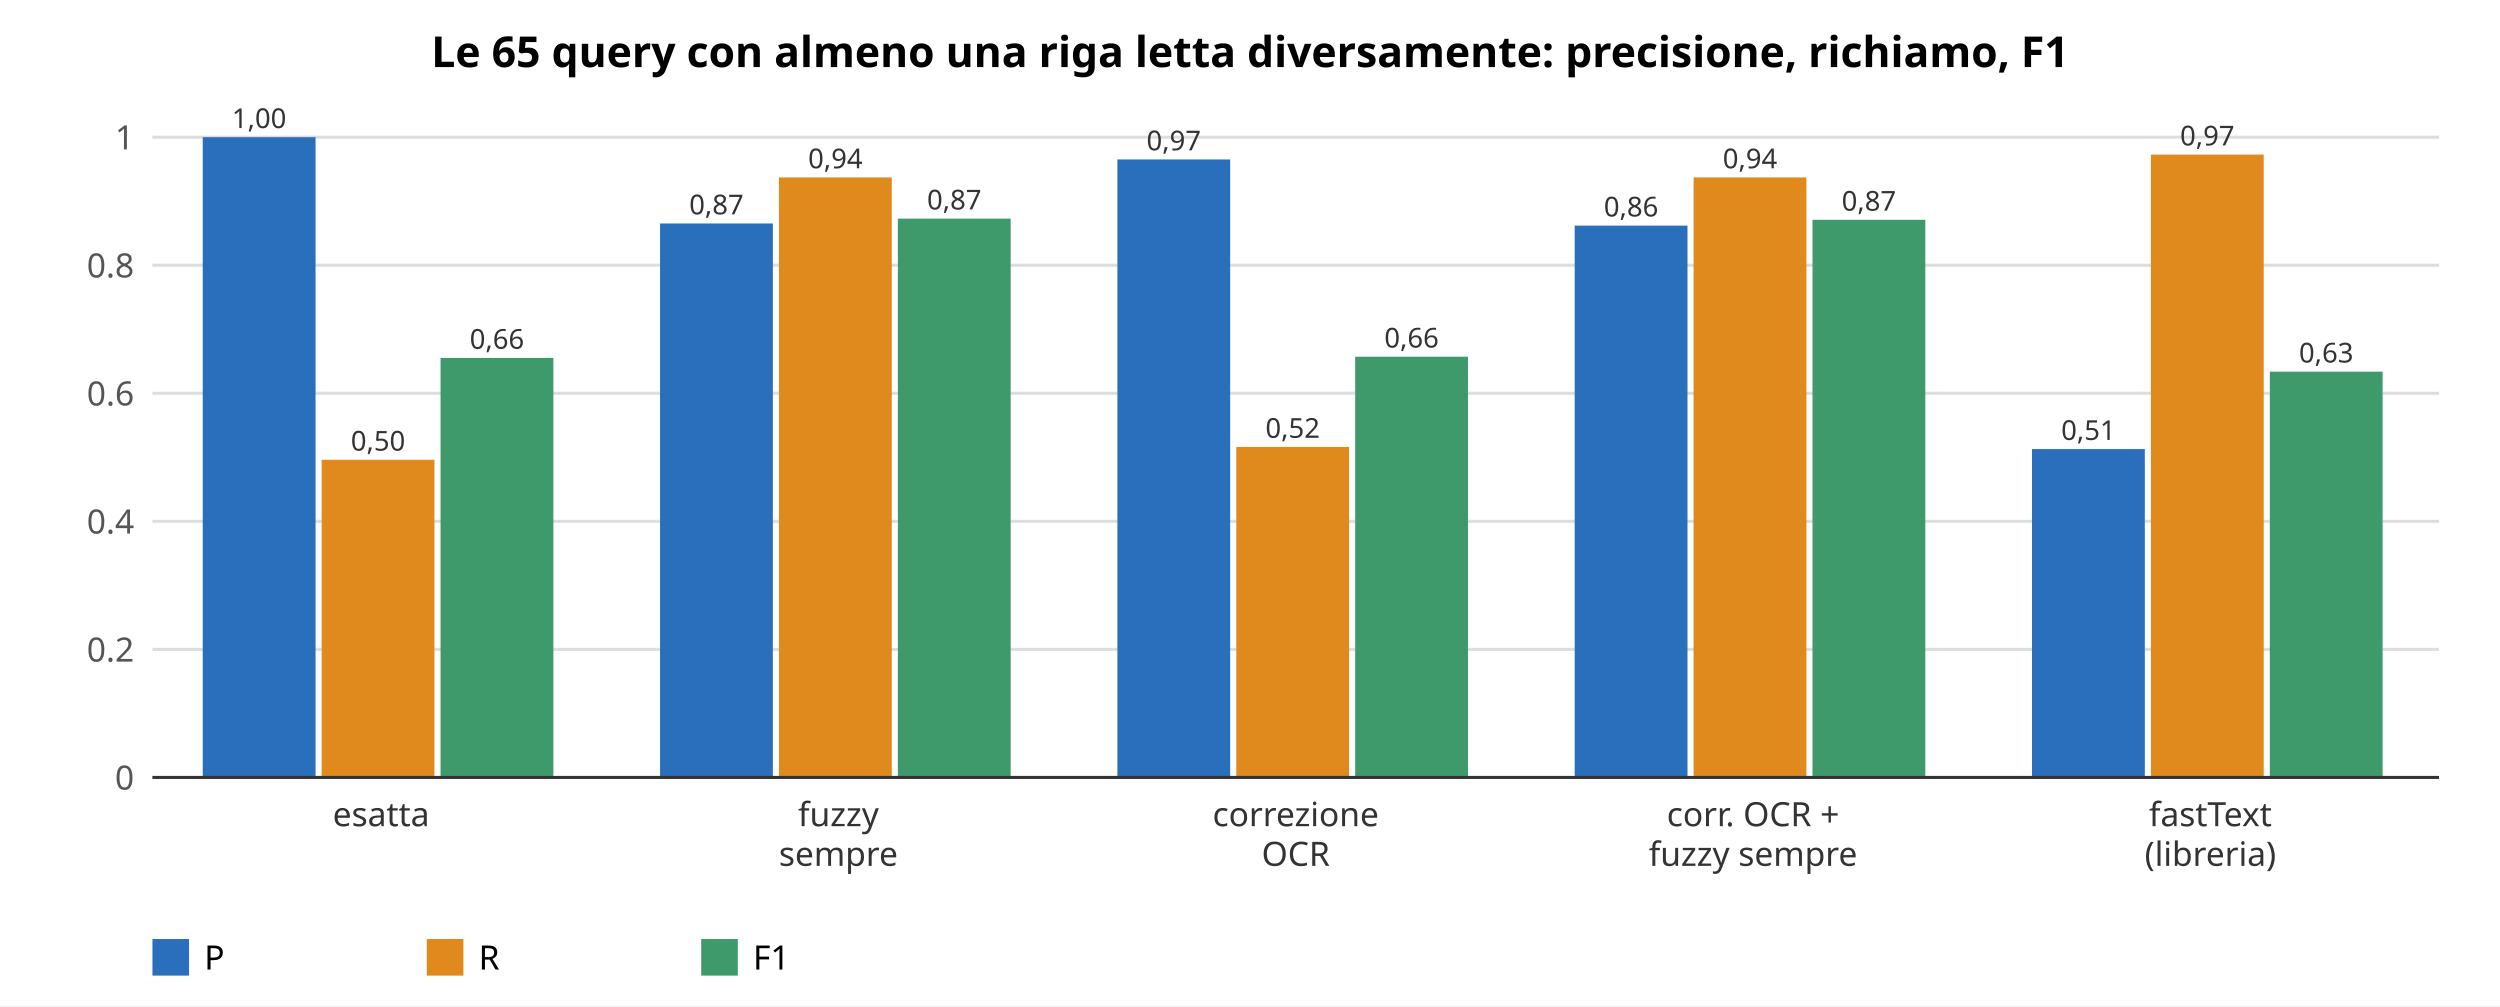
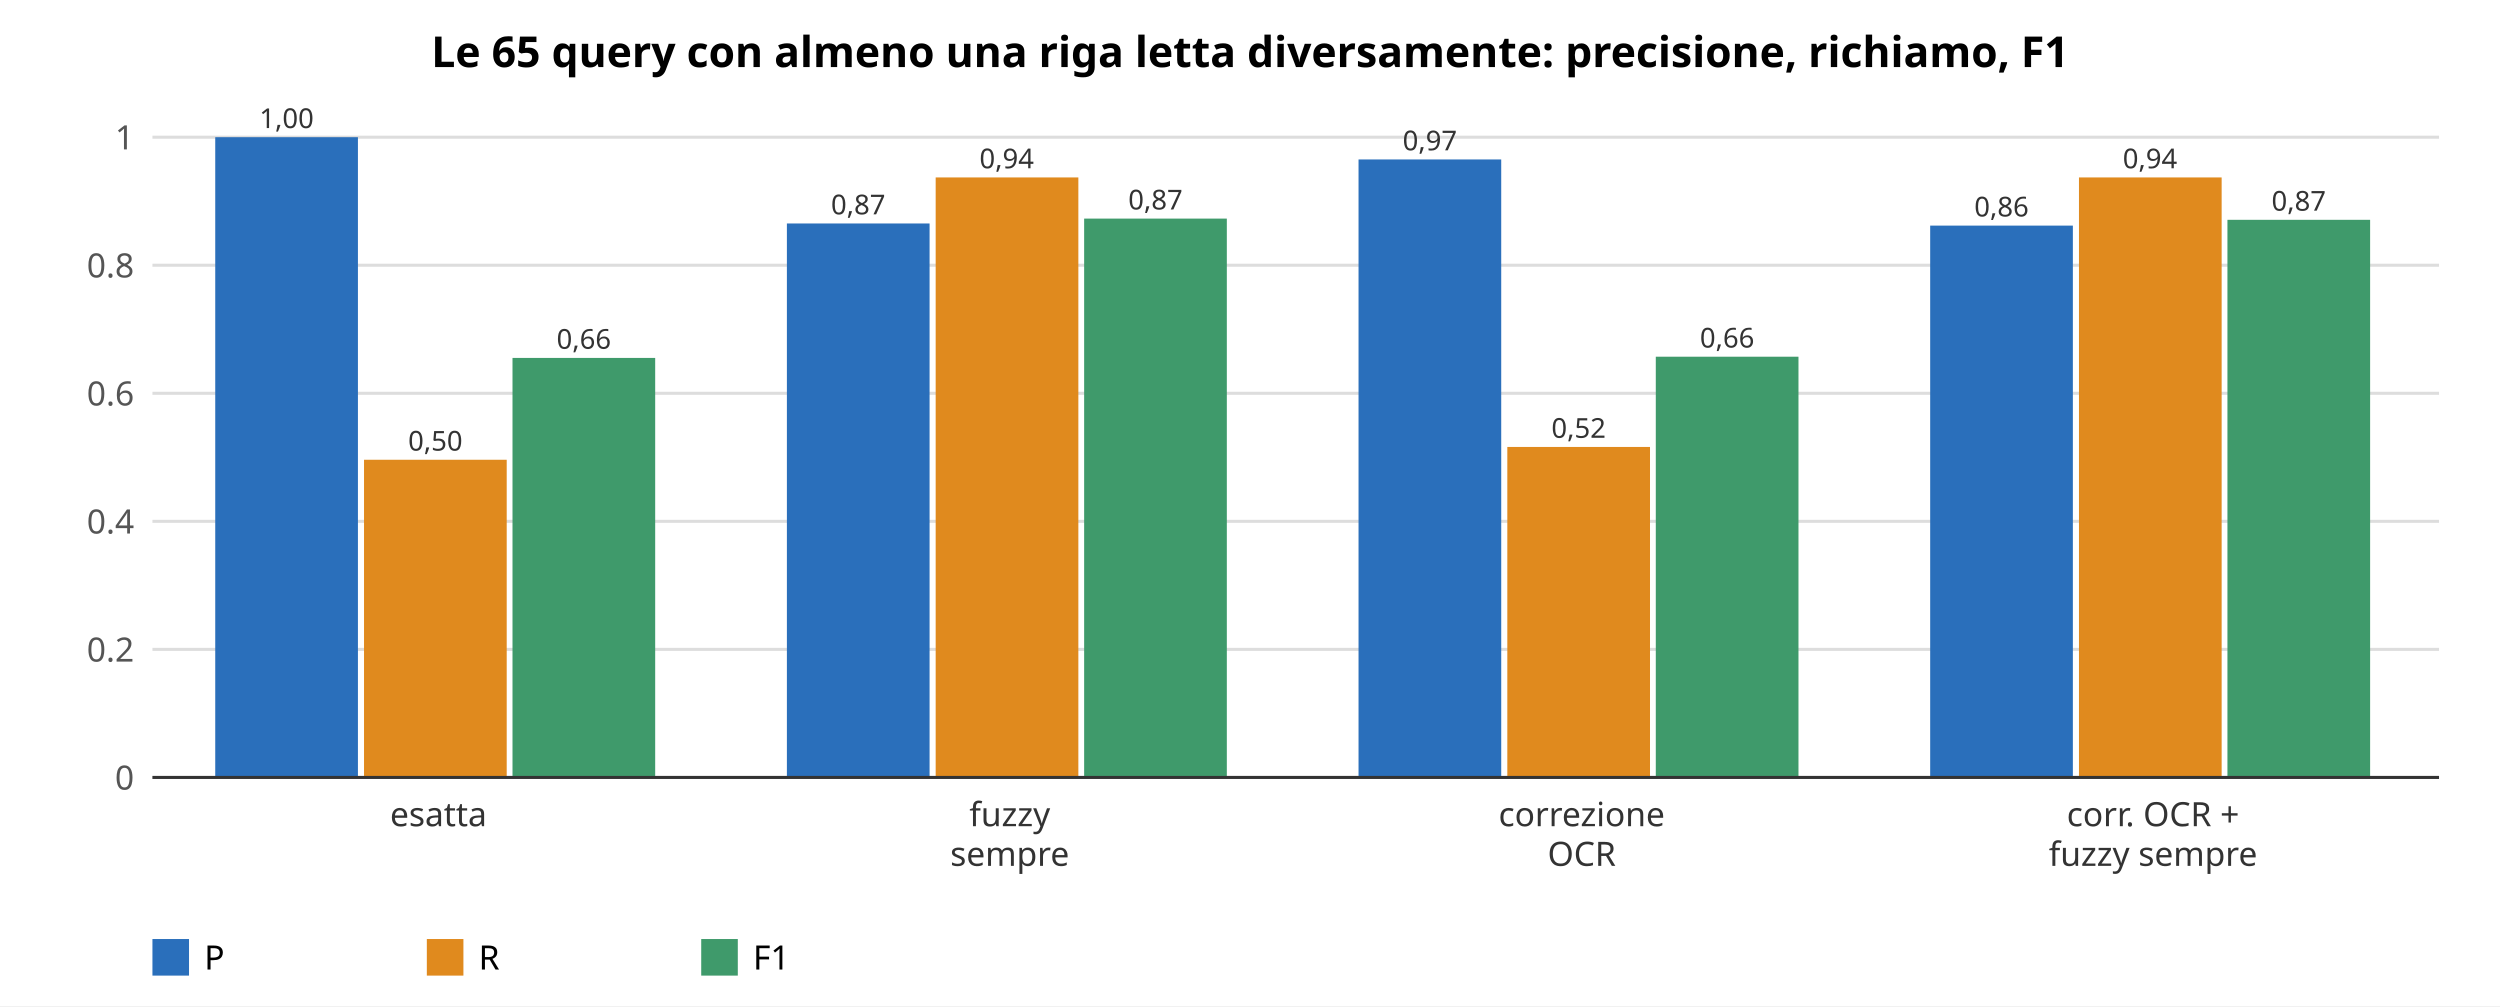
<svg xmlns="http://www.w3.org/2000/svg" viewBox="0 0 820 330" font-family="sans-serif" font-size="11">
  <rect width="820" height="330" fill="white" />
  <text x="410.0" y="22" text-anchor="middle" font-size="14" font-weight="bold">Le 65 query con almeno una riga letta diversamente: precisione, richiamo, F1</text>
  <line x1="50" y1="255.0" x2="800" y2="255.0" stroke="#ddd" />
  <text x="44" y="259.0" text-anchor="end" fill="#555">0</text>
  <line x1="50" y1="213.0" x2="800" y2="213.0" stroke="#ddd" />
  <text x="44" y="217.0" text-anchor="end" fill="#555">0.2</text>
  <line x1="50" y1="171.0" x2="800" y2="171.0" stroke="#ddd" />
  <text x="44" y="175.0" text-anchor="end" fill="#555">0.4</text>
  <line x1="50" y1="129.0" x2="800" y2="129.0" stroke="#ddd" />
  <text x="44" y="133.0" text-anchor="end" fill="#555">0.6</text>
  <line x1="50" y1="87.0" x2="800" y2="87.0" stroke="#ddd" />
  <text x="44" y="91.0" text-anchor="end" fill="#555">0.8</text>
  <line x1="50" y1="45.0" x2="800" y2="45.0" stroke="#ddd" />
  <text x="44" y="49.0" text-anchor="end" fill="#555">1</text>
-   <rect x="66.5" y="45.0" width="37.0" height="210.0" fill="#2a6fbb" />
-   <text x="85.0" y="42.0" text-anchor="middle" font-size="9" fill="#333">1,00</text>
-   <rect x="105.5" y="150.8" width="37.0" height="104.2" fill="#e08a1e" />
-   <text x="124.0" y="147.8" text-anchor="middle" font-size="9" fill="#333">0,50</text>
-   <rect x="144.5" y="117.4" width="37.0" height="137.6" fill="#3f9a6b" />
-   <text x="163.0" y="114.4" text-anchor="middle" font-size="9" fill="#333">0,66</text>
-   <text x="125.0" y="271" text-anchor="middle" fill="#333">esatta</text>
-   <rect x="216.5" y="73.3" width="37.0" height="181.7" fill="#2a6fbb" />
-   <text x="235.0" y="70.3" text-anchor="middle" font-size="9" fill="#333">0,87</text>
-   <rect x="255.5" y="58.2" width="37.0" height="196.8" fill="#e08a1e" />
-   <text x="274.0" y="55.2" text-anchor="middle" font-size="9" fill="#333">0,94</text>
-   <rect x="294.5" y="71.7" width="37.0" height="183.3" fill="#3f9a6b" />
-   <text x="313.0" y="68.7" text-anchor="middle" font-size="9" fill="#333">0,87</text>
-   <text x="275.0" y="271" text-anchor="middle" fill="#333">fuzzy</text>
-   <text x="275.0" y="284" text-anchor="middle" fill="#333">sempre</text>
-   <rect x="366.5" y="52.3" width="37.0" height="202.7" fill="#2a6fbb" />
-   <text x="385.0" y="49.3" text-anchor="middle" font-size="9" fill="#333">0,97</text>
-   <rect x="405.5" y="146.6" width="37.0" height="108.4" fill="#e08a1e" />
-   <text x="424.0" y="143.6" text-anchor="middle" font-size="9" fill="#333">0,52</text>
-   <rect x="444.5" y="117.0" width="37.0" height="138.0" fill="#3f9a6b" />
-   <text x="463.0" y="114.0" text-anchor="middle" font-size="9" fill="#333">0,66</text>
-   <text x="425.0" y="271" text-anchor="middle" fill="#333">correzione</text>
-   <text x="425.0" y="284" text-anchor="middle" fill="#333">OCR</text>
-   <rect x="516.5" y="74.0" width="37.0" height="181.0" fill="#2a6fbb" />
-   <text x="535.0" y="71.0" text-anchor="middle" font-size="9" fill="#333">0,86</text>
-   <rect x="555.5" y="58.2" width="37.0" height="196.8" fill="#e08a1e" />
-   <text x="574.0" y="55.2" text-anchor="middle" font-size="9" fill="#333">0,94</text>
-   <rect x="594.5" y="72.1" width="37.0" height="182.9" fill="#3f9a6b" />
-   <text x="613.0" y="69.1" text-anchor="middle" font-size="9" fill="#333">0,87</text>
-   <text x="575.0" y="271" text-anchor="middle" fill="#333">corr. OCR +</text>
-   <text x="575.0" y="284" text-anchor="middle" fill="#333">fuzzy sempre</text>
-   <rect x="666.5" y="147.3" width="37.0" height="107.7" fill="#2a6fbb" />
-   <text x="685.0" y="144.3" text-anchor="middle" font-size="9" fill="#333">0,51</text>
-   <rect x="705.5" y="50.7" width="37.0" height="204.3" fill="#e08a1e" />
-   <text x="724.0" y="47.7" text-anchor="middle" font-size="9" fill="#333">0,97</text>
-   <rect x="744.5" y="121.9" width="37.0" height="133.1" fill="#3f9a6b" />
-   <text x="763.0" y="118.9" text-anchor="middle" font-size="9" fill="#333">0,63</text>
-   <text x="725.0" y="271" text-anchor="middle" fill="#333">fastText</text>
-   <text x="725.0" y="284" text-anchor="middle" fill="#333">(libreria)</text>
+   <rect x="70.6" y="45.0" width="46.8" height="210.0" fill="#2a6fbb" />
+   <text x="94.0" y="42.0" text-anchor="middle" font-size="9" fill="#333">1,00</text>
+   <rect x="119.4" y="150.8" width="46.8" height="104.2" fill="#e08a1e" />
+   <text x="142.8" y="147.8" text-anchor="middle" font-size="9" fill="#333">0,50</text>
+   <rect x="168.1" y="117.4" width="46.8" height="137.6" fill="#3f9a6b" />
+   <text x="191.5" y="114.4" text-anchor="middle" font-size="9" fill="#333">0,66</text>
+   <text x="143.8" y="271" text-anchor="middle" fill="#333">esatta</text>
+   <rect x="258.1" y="73.3" width="46.8" height="181.7" fill="#2a6fbb" />
+   <text x="281.5" y="70.3" text-anchor="middle" font-size="9" fill="#333">0,87</text>
+   <rect x="306.9" y="58.2" width="46.8" height="196.8" fill="#e08a1e" />
+   <text x="330.2" y="55.2" text-anchor="middle" font-size="9" fill="#333">0,94</text>
+   <rect x="355.6" y="71.7" width="46.8" height="183.3" fill="#3f9a6b" />
+   <text x="379.0" y="68.7" text-anchor="middle" font-size="9" fill="#333">0,87</text>
+   <text x="331.2" y="271" text-anchor="middle" fill="#333">fuzzy</text>
+   <text x="331.2" y="284" text-anchor="middle" fill="#333">sempre</text>
+   <rect x="445.6" y="52.3" width="46.8" height="202.7" fill="#2a6fbb" />
+   <text x="469.0" y="49.3" text-anchor="middle" font-size="9" fill="#333">0,97</text>
+   <rect x="494.4" y="146.6" width="46.8" height="108.4" fill="#e08a1e" />
+   <text x="517.8" y="143.6" text-anchor="middle" font-size="9" fill="#333">0,52</text>
+   <rect x="543.1" y="117.0" width="46.8" height="138.0" fill="#3f9a6b" />
+   <text x="566.5" y="114.0" text-anchor="middle" font-size="9" fill="#333">0,66</text>
+   <text x="518.8" y="271" text-anchor="middle" fill="#333">correzione</text>
+   <text x="518.8" y="284" text-anchor="middle" fill="#333">OCR</text>
+   <rect x="633.1" y="74.0" width="46.8" height="181.0" fill="#2a6fbb" />
+   <text x="656.5" y="71.0" text-anchor="middle" font-size="9" fill="#333">0,86</text>
+   <rect x="681.9" y="58.2" width="46.8" height="196.8" fill="#e08a1e" />
+   <text x="705.2" y="55.2" text-anchor="middle" font-size="9" fill="#333">0,94</text>
+   <rect x="730.6" y="72.1" width="46.8" height="182.9" fill="#3f9a6b" />
+   <text x="754.0" y="69.1" text-anchor="middle" font-size="9" fill="#333">0,87</text>
+   <text x="706.2" y="271" text-anchor="middle" fill="#333">corr. OCR +</text>
+   <text x="706.2" y="284" text-anchor="middle" fill="#333">fuzzy sempre</text>
  <rect x="50" y="308" width="12" height="12" fill="#2a6fbb" />
  <text x="67" y="318">P</text>
  <rect x="140" y="308" width="12" height="12" fill="#e08a1e" />
  <text x="157" y="318">R</text>
  <rect x="230" y="308" width="12" height="12" fill="#3f9a6b" />
  <text x="247" y="318">F1</text>
  <line x1="50" y1="255" x2="800" y2="255" stroke="#333" />
</svg>
